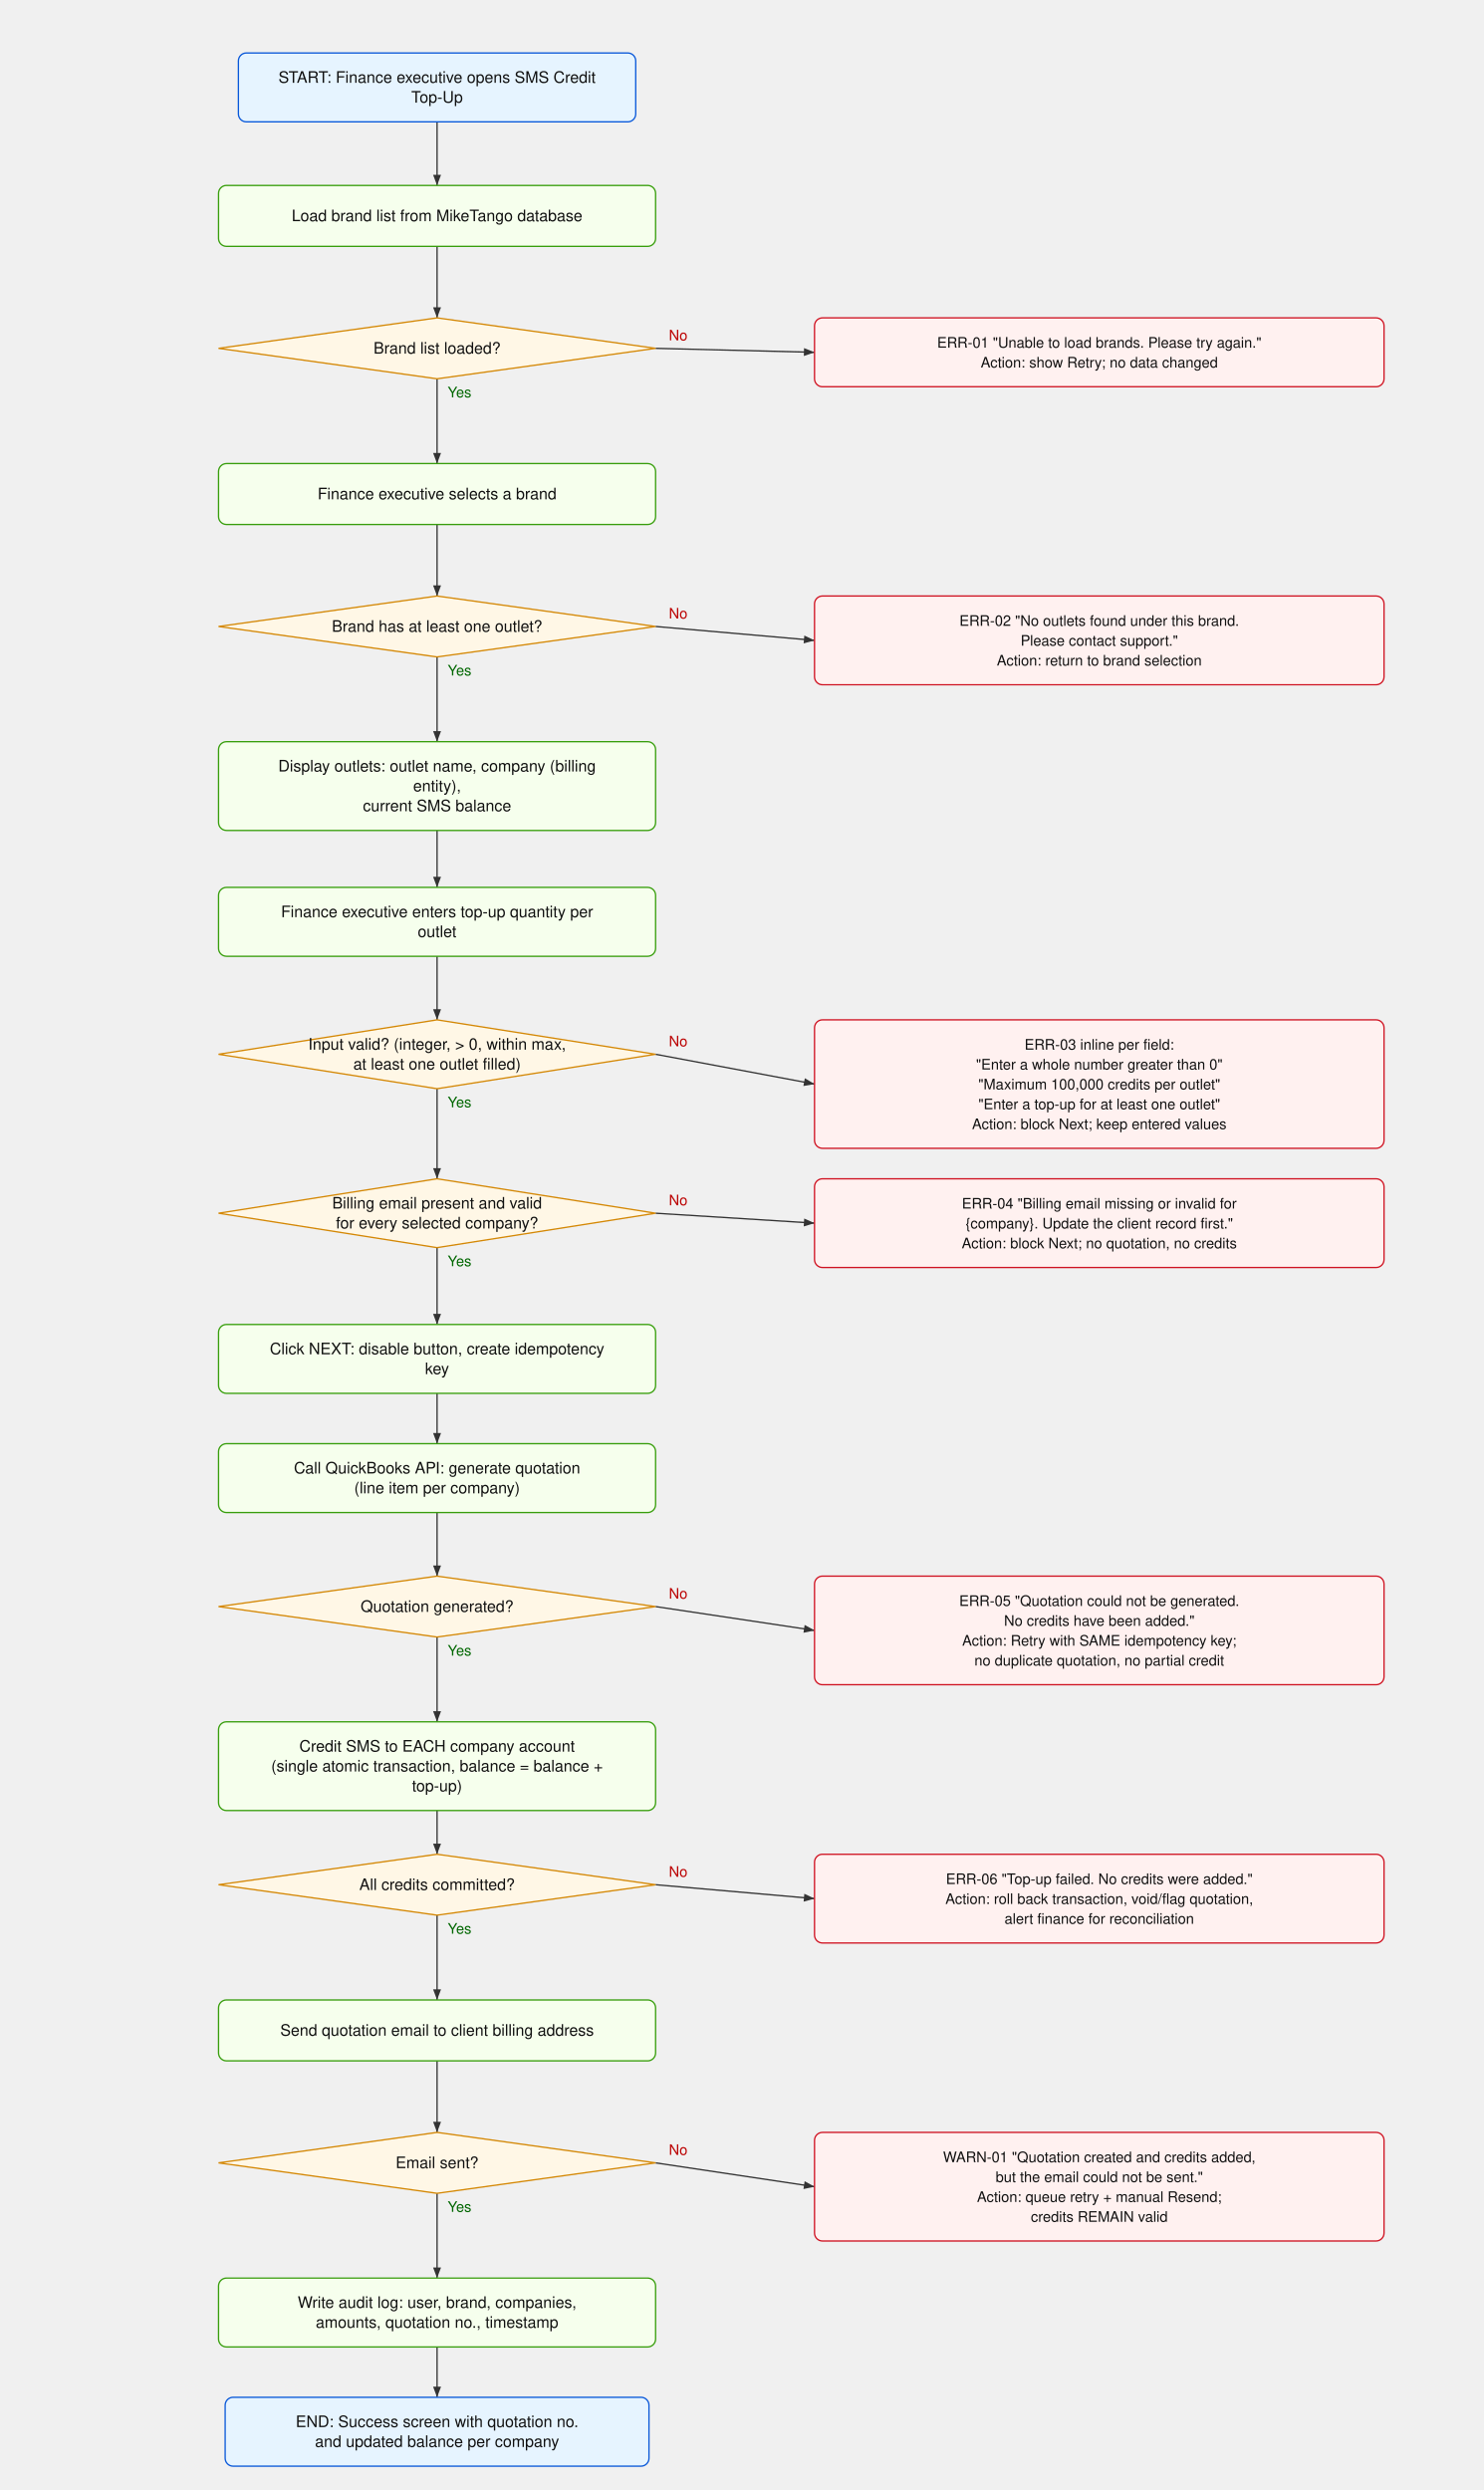
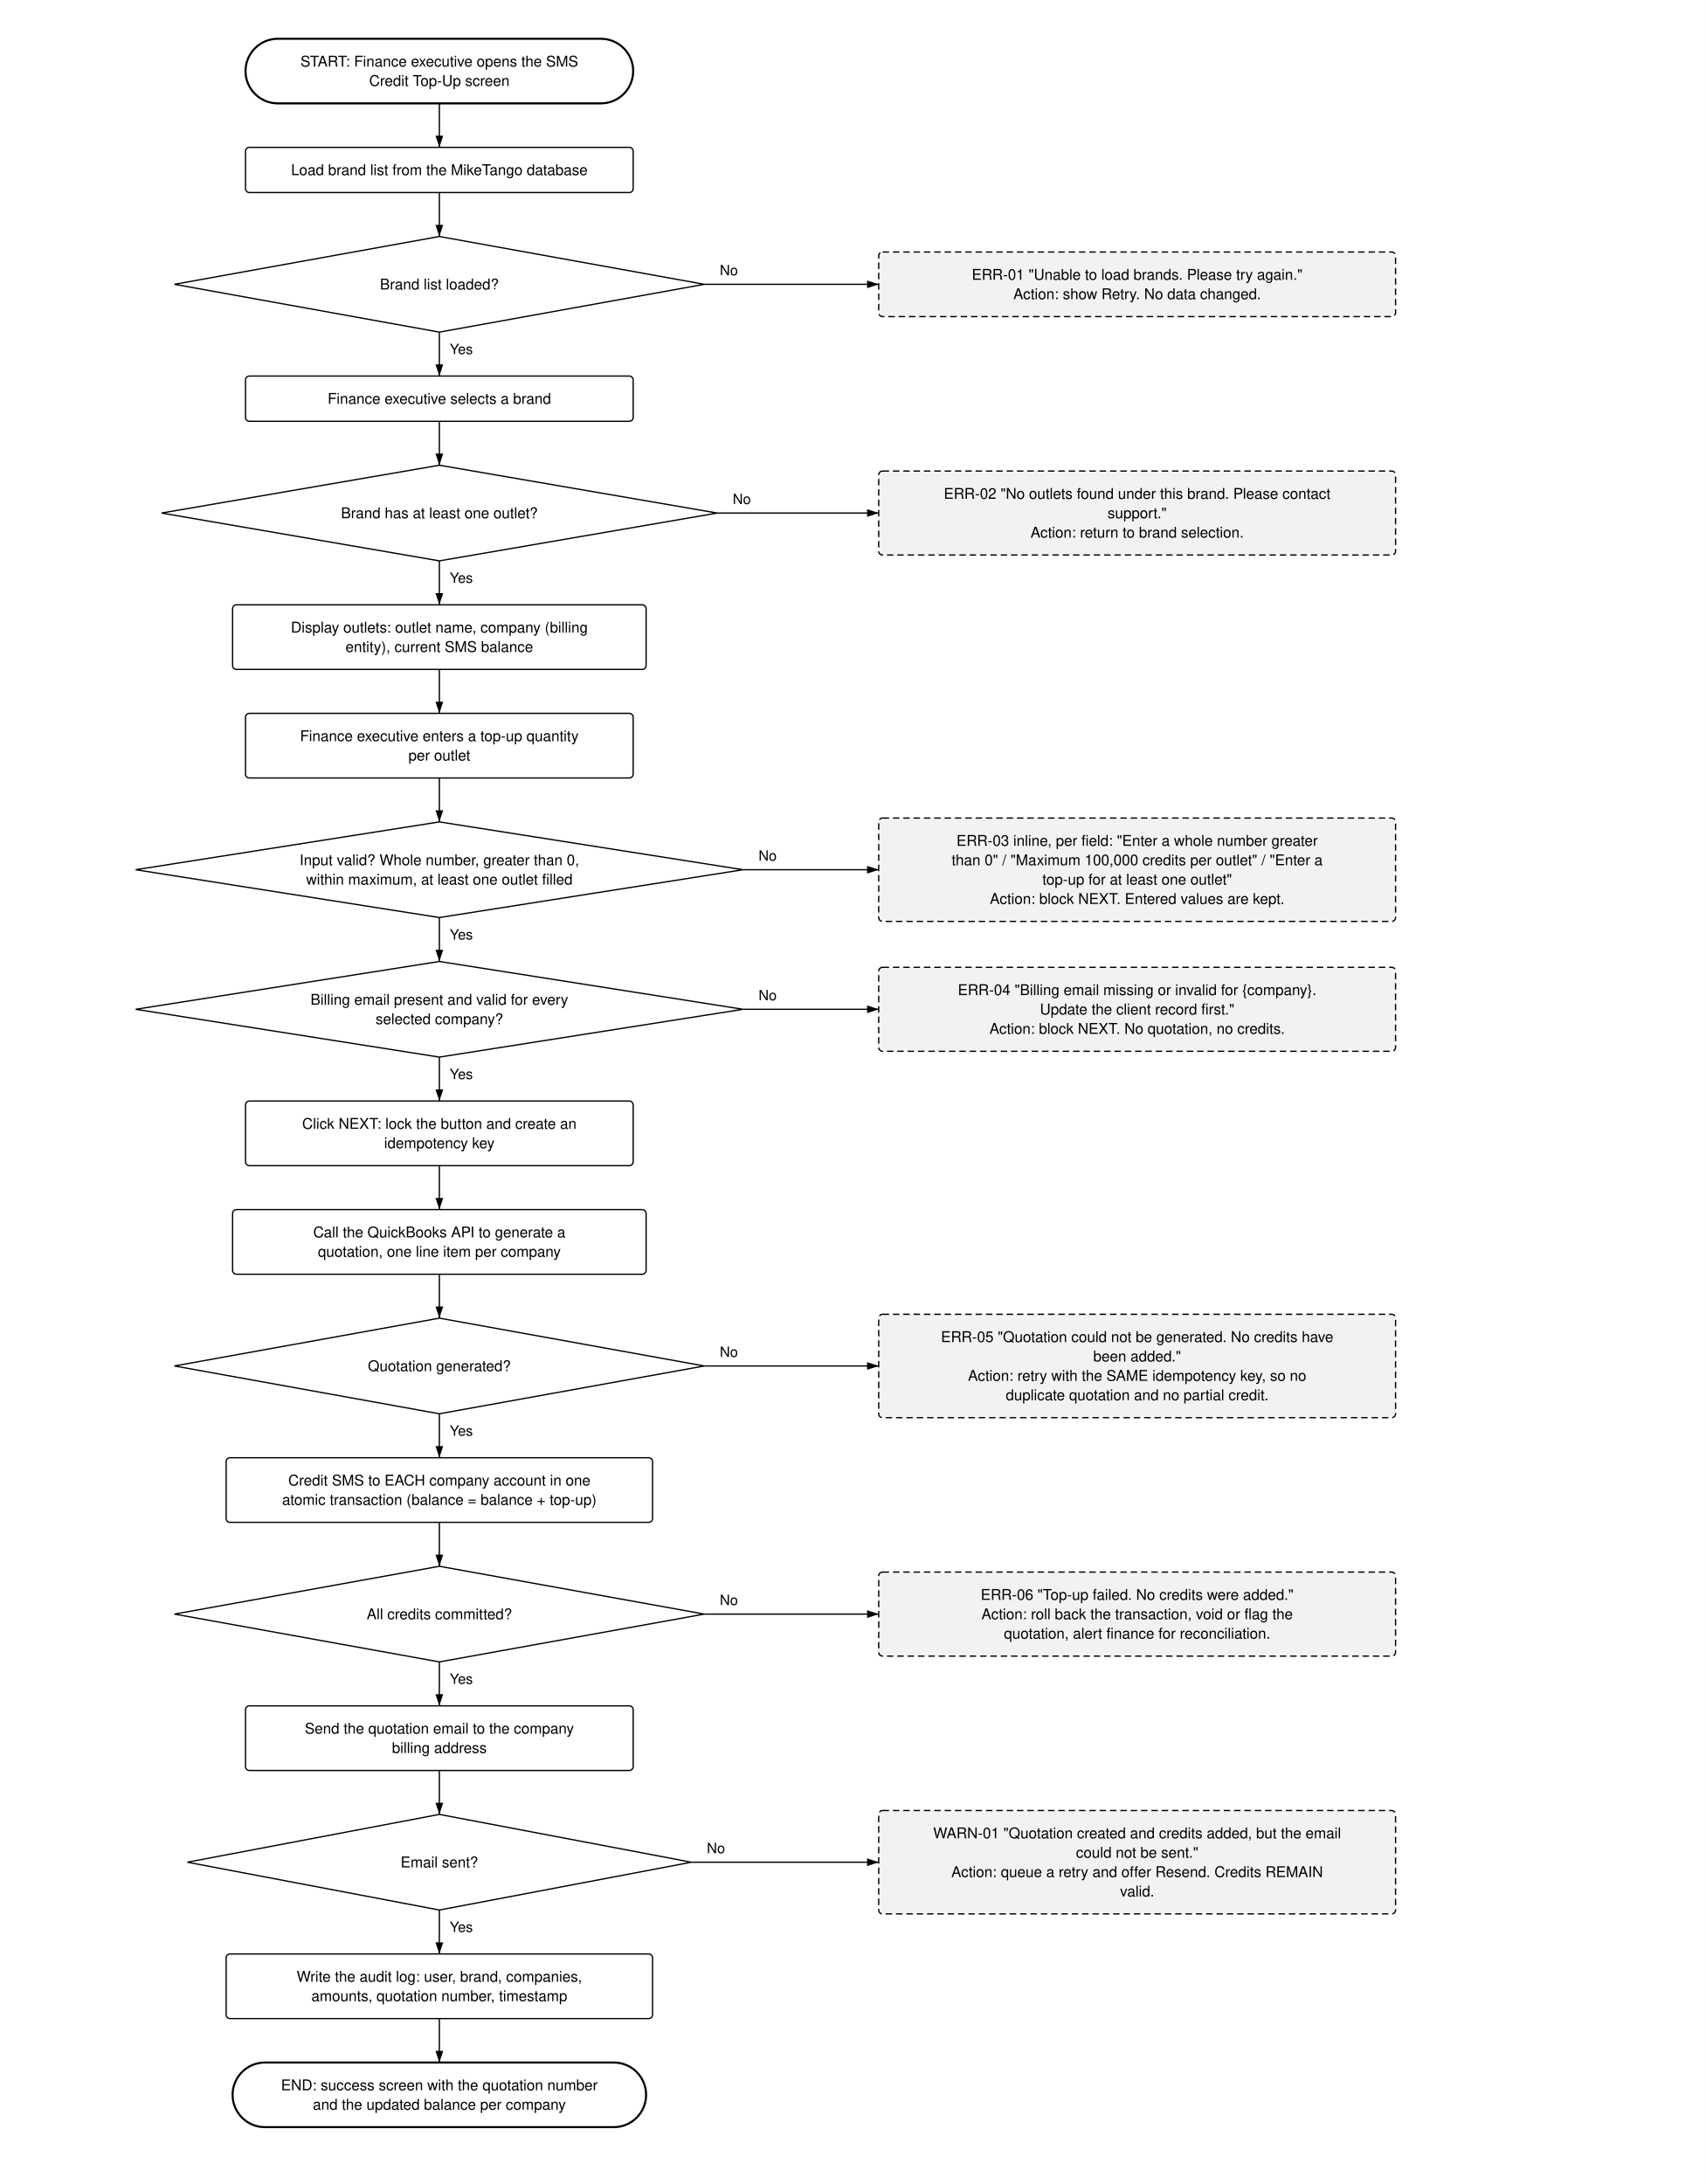
- <svg xmlns="http://www.w3.org/2000/svg" viewBox="0 0 1120 1880" font-family="Helvetica,Arial,sans-serif">
+ <svg xmlns="http://www.w3.org/2000/svg" viewBox="0 0 1320 1690" font-family="Helvetica,Arial,sans-serif">
  <defs>
-     <marker id="a" markerWidth="9" markerHeight="9" refX="8" refY="3" orient="auto">
-       <path d="M0,0 L0,6 L8,3 z" fill="#333" />
+     <marker id="ar" markerWidth="10" markerHeight="10" refX="9" refY="3" orient="auto">
+       <path d="M0,0 L0,6 L9,3 z" fill="#000" />
    </marker>
  </defs>
-   <path d="M330,92 L330,140" stroke="#333" fill="none" marker-end="url(#a)" />
-   <path d="M330,186 L330,240" stroke="#333" fill="none" marker-end="url(#a)" />
-   <path d="M330,286 L330,350" stroke="#333" fill="none" marker-end="url(#a)" />
-   <text x="338" y="300" font-size="11" fill="#060">Yes</text>
-   <path d="M495.0,263.0 L615.0,266.0" stroke="#333" fill="none" marker-end="url(#a)" />
-   <text x="505.0" y="257.0" font-size="11" fill="#b00">No</text>
-   <path d="M330,396 L330,450" stroke="#333" fill="none" marker-end="url(#a)" />
-   <path d="M330,496 L330,560" stroke="#333" fill="none" marker-end="url(#a)" />
-   <text x="338" y="510" font-size="11" fill="#060">Yes</text>
-   <path d="M495.0,473.0 L615.0,483.5" stroke="#333" fill="none" marker-end="url(#a)" />
-   <text x="505.0" y="467.0" font-size="11" fill="#b00">No</text>
-   <path d="M330,627 L330,670" stroke="#333" fill="none" marker-end="url(#a)" />
-   <path d="M330,722 L330,770" stroke="#333" fill="none" marker-end="url(#a)" />
-   <path d="M330,822 L330,890" stroke="#333" fill="none" marker-end="url(#a)" />
-   <text x="338" y="836" font-size="11" fill="#060">Yes</text>
-   <path d="M495.0,796.0 L615.0,818.5" stroke="#333" fill="none" marker-end="url(#a)" />
-   <text x="505.0" y="790.0" font-size="11" fill="#b00">No</text>
-   <path d="M330,942 L330,1000" stroke="#333" fill="none" marker-end="url(#a)" />
-   <text x="338" y="956" font-size="11" fill="#060">Yes</text>
-   <path d="M495.0,916.0 L615.0,923.5" stroke="#333" fill="none" marker-end="url(#a)" />
-   <text x="505.0" y="910.0" font-size="11" fill="#b00">No</text>
-   <path d="M330,1052 L330,1090" stroke="#333" fill="none" marker-end="url(#a)" />
-   <path d="M330,1142 L330,1190" stroke="#333" fill="none" marker-end="url(#a)" />
-   <path d="M330,1236 L330,1300" stroke="#333" fill="none" marker-end="url(#a)" />
-   <text x="338" y="1250" font-size="11" fill="#060">Yes</text>
-   <path d="M495.0,1213.0 L615.0,1231.0" stroke="#333" fill="none" marker-end="url(#a)" />
-   <text x="505.0" y="1207.0" font-size="11" fill="#b00">No</text>
-   <path d="M330,1367 L330,1400" stroke="#333" fill="none" marker-end="url(#a)" />
-   <path d="M330,1446 L330,1510" stroke="#333" fill="none" marker-end="url(#a)" />
-   <text x="338" y="1460" font-size="11" fill="#060">Yes</text>
-   <path d="M495.0,1423.0 L615.0,1433.5" stroke="#333" fill="none" marker-end="url(#a)" />
-   <text x="505.0" y="1417.0" font-size="11" fill="#b00">No</text>
-   <path d="M330,1556 L330,1610" stroke="#333" fill="none" marker-end="url(#a)" />
-   <path d="M330,1656 L330,1720" stroke="#333" fill="none" marker-end="url(#a)" />
-   <text x="338" y="1670" font-size="11" fill="#060">Yes</text>
-   <path d="M495.0,1633.0 L615.0,1651.0" stroke="#333" fill="none" marker-end="url(#a)" />
-   <text x="505.0" y="1627.0" font-size="11" fill="#b00">No</text>
-   <path d="M330,1772 L330,1810" stroke="#333" fill="none" marker-end="url(#a)" />
-   <rect x="180.0" y="40" width="300" height="52" rx="6" fill="#e6f4ff" stroke="#0958d9" />
-   <text x="330" y="62.5" font-size="12" text-anchor="middle" fill="#111">START: Finance executive opens SMS Credit</text>
-   <text x="330" y="77.5" font-size="12" text-anchor="middle" fill="#111">Top-Up</text>
-   <rect x="165.0" y="140" width="330" height="46" rx="6" fill="#f6ffed" stroke="#389e0d" />
-   <text x="330" y="167.0" font-size="12" text-anchor="middle" fill="#111">Load brand list from MikeTango database</text>
-   <polygon points="330,240 495.0,263.0 330,286 165.0,263.0" fill="#fff7e6" stroke="#d48806" />
-   <text x="330" y="267.0" font-size="12" text-anchor="middle" fill="#111">Brand list loaded?</text>
-   <rect x="615.0" y="240" width="430" height="52" rx="6" fill="#fff1f0" stroke="#cf1322" />
-   <text x="830" y="262.5" font-size="11" text-anchor="middle" fill="#111">ERR-01 "Unable to load brands. Please try again."</text>
-   <text x="830" y="277.5" font-size="11" text-anchor="middle" fill="#111">Action: show Retry; no data changed</text>
-   <rect x="165.0" y="350" width="330" height="46" rx="6" fill="#f6ffed" stroke="#389e0d" />
-   <text x="330" y="377.0" font-size="12" text-anchor="middle" fill="#111">Finance executive selects a brand</text>
-   <polygon points="330,450 495.0,473.0 330,496 165.0,473.0" fill="#fff7e6" stroke="#d48806" />
-   <text x="330" y="477.0" font-size="12" text-anchor="middle" fill="#111">Brand has at least one outlet?</text>
-   <rect x="615.0" y="450" width="430" height="67" rx="6" fill="#fff1f0" stroke="#cf1322" />
-   <text x="830" y="472.5" font-size="11" text-anchor="middle" fill="#111">ERR-02 "No outlets found under this brand.</text>
-   <text x="830" y="487.5" font-size="11" text-anchor="middle" fill="#111">Please contact support."</text>
-   <text x="830" y="502.5" font-size="11" text-anchor="middle" fill="#111">Action: return to brand selection</text>
-   <rect x="165.0" y="560" width="330" height="67" rx="6" fill="#f6ffed" stroke="#389e0d" />
-   <text x="330" y="582.5" font-size="12" text-anchor="middle" fill="#111">Display outlets: outlet name, company (billing</text>
-   <text x="330" y="597.5" font-size="12" text-anchor="middle" fill="#111">entity),</text>
-   <text x="330" y="612.5" font-size="12" text-anchor="middle" fill="#111">current SMS balance</text>
-   <rect x="165.0" y="670" width="330" height="52" rx="6" fill="#f6ffed" stroke="#389e0d" />
-   <text x="330" y="692.5" font-size="12" text-anchor="middle" fill="#111">Finance executive enters top-up quantity per</text>
-   <text x="330" y="707.5" font-size="12" text-anchor="middle" fill="#111">outlet</text>
-   <polygon points="330,770 495.0,796.0 330,822 165.0,796.0" fill="#fff7e6" stroke="#d48806" />
-   <text x="330" y="792.5" font-size="12" text-anchor="middle" fill="#111">Input valid? (integer, &gt; 0, within max,</text>
-   <text x="330" y="807.5" font-size="12" text-anchor="middle" fill="#111">at least one outlet filled)</text>
-   <rect x="615.0" y="770" width="430" height="97" rx="6" fill="#fff1f0" stroke="#cf1322" />
-   <text x="830" y="792.5" font-size="11" text-anchor="middle" fill="#111">ERR-03 inline per field:</text>
-   <text x="830" y="807.5" font-size="11" text-anchor="middle" fill="#111">"Enter a whole number greater than 0"</text>
-   <text x="830" y="822.5" font-size="11" text-anchor="middle" fill="#111">"Maximum 100,000 credits per outlet"</text>
-   <text x="830" y="837.5" font-size="11" text-anchor="middle" fill="#111">"Enter a top-up for at least one outlet"</text>
-   <text x="830" y="852.5" font-size="11" text-anchor="middle" fill="#111">Action: block Next; keep entered values</text>
-   <polygon points="330,890 495.0,916.0 330,942 165.0,916.0" fill="#fff7e6" stroke="#d48806" />
-   <text x="330" y="912.5" font-size="12" text-anchor="middle" fill="#111">Billing email present and valid</text>
-   <text x="330" y="927.5" font-size="12" text-anchor="middle" fill="#111">for every selected company?</text>
-   <rect x="615.0" y="890" width="430" height="67" rx="6" fill="#fff1f0" stroke="#cf1322" />
-   <text x="830" y="912.5" font-size="11" text-anchor="middle" fill="#111">ERR-04 "Billing email missing or invalid for</text>
-   <text x="830" y="927.5" font-size="11" text-anchor="middle" fill="#111">{company}. Update the client record first."</text>
-   <text x="830" y="942.5" font-size="11" text-anchor="middle" fill="#111">Action: block Next; no quotation, no credits</text>
-   <rect x="165.0" y="1000" width="330" height="52" rx="6" fill="#f6ffed" stroke="#389e0d" />
-   <text x="330" y="1022.5" font-size="12" text-anchor="middle" fill="#111">Click NEXT: disable button, create idempotency</text>
-   <text x="330" y="1037.5" font-size="12" text-anchor="middle" fill="#111">key</text>
-   <rect x="165.0" y="1090" width="330" height="52" rx="6" fill="#f6ffed" stroke="#389e0d" />
-   <text x="330" y="1112.5" font-size="12" text-anchor="middle" fill="#111">Call QuickBooks API: generate quotation</text>
-   <text x="330" y="1127.5" font-size="12" text-anchor="middle" fill="#111">(line item per company)</text>
-   <polygon points="330,1190 495.0,1213.0 330,1236 165.0,1213.0" fill="#fff7e6" stroke="#d48806" />
-   <text x="330" y="1217.0" font-size="12" text-anchor="middle" fill="#111">Quotation generated?</text>
-   <rect x="615.0" y="1190" width="430" height="82" rx="6" fill="#fff1f0" stroke="#cf1322" />
-   <text x="830" y="1212.5" font-size="11" text-anchor="middle" fill="#111">ERR-05 "Quotation could not be generated.</text>
-   <text x="830" y="1227.5" font-size="11" text-anchor="middle" fill="#111">No credits have been added."</text>
-   <text x="830" y="1242.5" font-size="11" text-anchor="middle" fill="#111">Action: Retry with SAME idempotency key;</text>
-   <text x="830" y="1257.5" font-size="11" text-anchor="middle" fill="#111">no duplicate quotation, no partial credit</text>
-   <rect x="165.0" y="1300" width="330" height="67" rx="6" fill="#f6ffed" stroke="#389e0d" />
-   <text x="330" y="1322.5" font-size="12" text-anchor="middle" fill="#111">Credit SMS to EACH company account</text>
-   <text x="330" y="1337.5" font-size="12" text-anchor="middle" fill="#111">(single atomic transaction, balance = balance +</text>
-   <text x="330" y="1352.5" font-size="12" text-anchor="middle" fill="#111">top-up)</text>
-   <polygon points="330,1400 495.0,1423.0 330,1446 165.0,1423.0" fill="#fff7e6" stroke="#d48806" />
-   <text x="330" y="1427.0" font-size="12" text-anchor="middle" fill="#111">All credits committed?</text>
-   <rect x="615.0" y="1400" width="430" height="67" rx="6" fill="#fff1f0" stroke="#cf1322" />
-   <text x="830" y="1422.5" font-size="11" text-anchor="middle" fill="#111">ERR-06 "Top-up failed. No credits were added."</text>
-   <text x="830" y="1437.5" font-size="11" text-anchor="middle" fill="#111">Action: roll back transaction, void/flag quotation,</text>
-   <text x="830" y="1452.5" font-size="11" text-anchor="middle" fill="#111">alert finance for reconciliation</text>
-   <rect x="165.0" y="1510" width="330" height="46" rx="6" fill="#f6ffed" stroke="#389e0d" />
-   <text x="330" y="1537.0" font-size="12" text-anchor="middle" fill="#111">Send quotation email to client billing address</text>
-   <polygon points="330,1610 495.0,1633.0 330,1656 165.0,1633.0" fill="#fff7e6" stroke="#d48806" />
-   <text x="330" y="1637.0" font-size="12" text-anchor="middle" fill="#111">Email sent?</text>
-   <rect x="615.0" y="1610" width="430" height="82" rx="6" fill="#fff1f0" stroke="#cf1322" />
-   <text x="830" y="1632.5" font-size="11" text-anchor="middle" fill="#111">WARN-01 "Quotation created and credits added,</text>
-   <text x="830" y="1647.5" font-size="11" text-anchor="middle" fill="#111">but the email could not be sent."</text>
-   <text x="830" y="1662.5" font-size="11" text-anchor="middle" fill="#111">Action: queue retry + manual Resend;</text>
-   <text x="830" y="1677.5" font-size="11" text-anchor="middle" fill="#111">credits REMAIN valid</text>
-   <rect x="165.0" y="1720" width="330" height="52" rx="6" fill="#f6ffed" stroke="#389e0d" />
-   <text x="330" y="1742.5" font-size="12" text-anchor="middle" fill="#111">Write audit log: user, brand, companies,</text>
-   <text x="330" y="1757.5" font-size="12" text-anchor="middle" fill="#111">amounts, quotation no., timestamp</text>
-   <rect x="170.0" y="1810" width="320" height="52" rx="6" fill="#e6f4ff" stroke="#0958d9" />
-   <text x="330" y="1832.5" font-size="12" text-anchor="middle" fill="#111">END: Success screen with quotation no.</text>
-   <text x="330" y="1847.5" font-size="12" text-anchor="middle" fill="#111">and updated balance per company</text>
+   <rect x="0" y="0" width="1320" height="1690" fill="#fff" />
+   <path d="M340,80 L340,114" stroke="#000" fill="none" marker-end="url(#ar)" />
+   <path d="M340,149 L340,183" stroke="#000" fill="none" marker-end="url(#ar)" />
+   <path d="M340,257 L340,291" stroke="#000" fill="none" marker-end="url(#ar)" />
+   <text x="348" y="274" font-size="11" fill="#000">Yes</text>
+   <path d="M545.0,220.0 L680.0,220.0" stroke="#000" fill="none" marker-end="url(#ar)" />
+   <text x="557.0" y="213.0" font-size="11" fill="#000">No</text>
+   <path d="M340,326 L340,360" stroke="#000" fill="none" marker-end="url(#ar)" />
+   <path d="M340,434 L340,468" stroke="#000" fill="none" marker-end="url(#ar)" />
+   <text x="348" y="451" font-size="11" fill="#000">Yes</text>
+   <path d="M555.0,397.0 L680.0,397.0" stroke="#000" fill="none" marker-end="url(#ar)" />
+   <text x="567.0" y="390.0" font-size="11" fill="#000">No</text>
+   <path d="M340,518 L340,552" stroke="#000" fill="none" marker-end="url(#ar)" />
+   <path d="M340,602 L340,636" stroke="#000" fill="none" marker-end="url(#ar)" />
+   <path d="M340,710 L340,744" stroke="#000" fill="none" marker-end="url(#ar)" />
+   <text x="348" y="727" font-size="11" fill="#000">Yes</text>
+   <path d="M575.0,673.0 L680.0,673.0" stroke="#000" fill="none" marker-end="url(#ar)" />
+   <text x="587.0" y="666.0" font-size="11" fill="#000">No</text>
+   <path d="M340,818 L340,852" stroke="#000" fill="none" marker-end="url(#ar)" />
+   <text x="348" y="835" font-size="11" fill="#000">Yes</text>
+   <path d="M575.0,781.0 L680.0,781.0" stroke="#000" fill="none" marker-end="url(#ar)" />
+   <text x="587.0" y="774.0" font-size="11" fill="#000">No</text>
+   <path d="M340,902 L340,936" stroke="#000" fill="none" marker-end="url(#ar)" />
+   <path d="M340,986 L340,1020" stroke="#000" fill="none" marker-end="url(#ar)" />
+   <path d="M340,1094 L340,1128" stroke="#000" fill="none" marker-end="url(#ar)" />
+   <text x="348" y="1111" font-size="11" fill="#000">Yes</text>
+   <path d="M545.0,1057.0 L680.0,1057.0" stroke="#000" fill="none" marker-end="url(#ar)" />
+   <text x="557.0" y="1050.0" font-size="11" fill="#000">No</text>
+   <path d="M340,1178 L340,1212" stroke="#000" fill="none" marker-end="url(#ar)" />
+   <path d="M340,1286 L340,1320" stroke="#000" fill="none" marker-end="url(#ar)" />
+   <text x="348" y="1303" font-size="11" fill="#000">Yes</text>
+   <path d="M545.0,1249.0 L680.0,1249.0" stroke="#000" fill="none" marker-end="url(#ar)" />
+   <text x="557.0" y="1242.0" font-size="11" fill="#000">No</text>
+   <path d="M340,1370 L340,1404" stroke="#000" fill="none" marker-end="url(#ar)" />
+   <path d="M340,1478 L340,1512" stroke="#000" fill="none" marker-end="url(#ar)" />
+   <text x="348" y="1495" font-size="11" fill="#000">Yes</text>
+   <path d="M535.0,1441.0 L680.0,1441.0" stroke="#000" fill="none" marker-end="url(#ar)" />
+   <text x="547.0" y="1434.0" font-size="11" fill="#000">No</text>
+   <path d="M340,1562 L340,1596" stroke="#000" fill="none" marker-end="url(#ar)" />
+   <rect x="190.0" y="30" width="300" height="50" rx="25.0" fill="#fff" stroke="#000" stroke-width="1.6" />
+   <text x="340" y="51.5" font-size="11.5" text-anchor="middle" fill="#000">START: Finance executive opens the SMS</text>
+   <text x="340" y="66.5" font-size="11.5" text-anchor="middle" fill="#000">Credit Top-Up screen</text>
+   <rect x="190.0" y="114" width="300" height="35" rx="3" fill="#fff" stroke="#000" />
+   <text x="340" y="135.5" font-size="11.5" text-anchor="middle" fill="#000">Load brand list from the MikeTango database</text>
+   <polygon points="340,183 545.0,220.0 340,257 135.0,220.0" fill="#fff" stroke="#000" />
+   <text x="340" y="224.0" font-size="11.5" text-anchor="middle" fill="#000">Brand list loaded?</text>
+   <rect x="680.0" y="195.0" width="400" height="50" rx="3" fill="#f2f2f2" stroke="#000" stroke-dasharray="5,3" />
+   <text x="880" y="216.5" font-size="11.5" text-anchor="middle" fill="#000">ERR-01 "Unable to load brands. Please try again."</text>
+   <text x="880" y="231.5" font-size="11.5" text-anchor="middle" fill="#000">Action: show Retry. No data changed.</text>
+   <rect x="190.0" y="291" width="300" height="35" rx="3" fill="#fff" stroke="#000" />
+   <text x="340" y="312.5" font-size="11.5" text-anchor="middle" fill="#000">Finance executive selects a brand</text>
+   <polygon points="340,360 555.0,397.0 340,434 125.0,397.0" fill="#fff" stroke="#000" />
+   <text x="340" y="401.0" font-size="11.5" text-anchor="middle" fill="#000">Brand has at least one outlet?</text>
+   <rect x="680.0" y="364.5" width="400" height="65" rx="3" fill="#f2f2f2" stroke="#000" stroke-dasharray="5,3" />
+   <text x="880" y="386.0" font-size="11.5" text-anchor="middle" fill="#000">ERR-02 "No outlets found under this brand. Please contact</text>
+   <text x="880" y="401.0" font-size="11.5" text-anchor="middle" fill="#000">support."</text>
+   <text x="880" y="416.0" font-size="11.5" text-anchor="middle" fill="#000">Action: return to brand selection.</text>
+   <rect x="180.0" y="468" width="320" height="50" rx="3" fill="#fff" stroke="#000" />
+   <text x="340" y="489.5" font-size="11.5" text-anchor="middle" fill="#000">Display outlets: outlet name, company (billing</text>
+   <text x="340" y="504.5" font-size="11.5" text-anchor="middle" fill="#000">entity), current SMS balance</text>
+   <rect x="190.0" y="552" width="300" height="50" rx="3" fill="#fff" stroke="#000" />
+   <text x="340" y="573.5" font-size="11.5" text-anchor="middle" fill="#000">Finance executive enters a top-up quantity</text>
+   <text x="340" y="588.5" font-size="11.5" text-anchor="middle" fill="#000">per outlet</text>
+   <polygon points="340,636 575.0,673.0 340,710 105.0,673.0" fill="#fff" stroke="#000" />
+   <text x="340" y="669.5" font-size="11.5" text-anchor="middle" fill="#000">Input valid? Whole number, greater than 0,</text>
+   <text x="340" y="684.5" font-size="11.5" text-anchor="middle" fill="#000">within maximum, at least one outlet filled</text>
+   <rect x="680.0" y="633.0" width="400" height="80" rx="3" fill="#f2f2f2" stroke="#000" stroke-dasharray="5,3" />
+   <text x="880" y="654.5" font-size="11.5" text-anchor="middle" fill="#000">ERR-03 inline, per field: "Enter a whole number greater</text>
+   <text x="880" y="669.5" font-size="11.5" text-anchor="middle" fill="#000">than 0" / "Maximum 100,000 credits per outlet" / "Enter a</text>
+   <text x="880" y="684.5" font-size="11.5" text-anchor="middle" fill="#000">top-up for at least one outlet"</text>
+   <text x="880" y="699.5" font-size="11.5" text-anchor="middle" fill="#000">Action: block NEXT. Entered values are kept.</text>
+   <polygon points="340,744 575.0,781.0 340,818 105.0,781.0" fill="#fff" stroke="#000" />
+   <text x="340" y="777.5" font-size="11.5" text-anchor="middle" fill="#000">Billing email present and valid for every</text>
+   <text x="340" y="792.5" font-size="11.5" text-anchor="middle" fill="#000">selected company?</text>
+   <rect x="680.0" y="748.5" width="400" height="65" rx="3" fill="#f2f2f2" stroke="#000" stroke-dasharray="5,3" />
+   <text x="880" y="770.0" font-size="11.5" text-anchor="middle" fill="#000">ERR-04 "Billing email missing or invalid for {company}.</text>
+   <text x="880" y="785.0" font-size="11.5" text-anchor="middle" fill="#000">Update the client record first."</text>
+   <text x="880" y="800.0" font-size="11.5" text-anchor="middle" fill="#000">Action: block NEXT. No quotation, no credits.</text>
+   <rect x="190.0" y="852" width="300" height="50" rx="3" fill="#fff" stroke="#000" />
+   <text x="340" y="873.5" font-size="11.5" text-anchor="middle" fill="#000">Click NEXT: lock the button and create an</text>
+   <text x="340" y="888.5" font-size="11.5" text-anchor="middle" fill="#000">idempotency key</text>
+   <rect x="180.0" y="936" width="320" height="50" rx="3" fill="#fff" stroke="#000" />
+   <text x="340" y="957.5" font-size="11.5" text-anchor="middle" fill="#000">Call the QuickBooks API to generate a</text>
+   <text x="340" y="972.5" font-size="11.5" text-anchor="middle" fill="#000">quotation, one line item per company</text>
+   <polygon points="340,1020 545.0,1057.0 340,1094 135.0,1057.0" fill="#fff" stroke="#000" />
+   <text x="340" y="1061.0" font-size="11.5" text-anchor="middle" fill="#000">Quotation generated?</text>
+   <rect x="680.0" y="1017.0" width="400" height="80" rx="3" fill="#f2f2f2" stroke="#000" stroke-dasharray="5,3" />
+   <text x="880" y="1038.5" font-size="11.5" text-anchor="middle" fill="#000">ERR-05 "Quotation could not be generated. No credits have</text>
+   <text x="880" y="1053.5" font-size="11.5" text-anchor="middle" fill="#000">been added."</text>
+   <text x="880" y="1068.5" font-size="11.5" text-anchor="middle" fill="#000">Action: retry with the SAME idempotency key, so no</text>
+   <text x="880" y="1083.5" font-size="11.5" text-anchor="middle" fill="#000">duplicate quotation and no partial credit.</text>
+   <rect x="175.0" y="1128" width="330" height="50" rx="3" fill="#fff" stroke="#000" />
+   <text x="340" y="1149.5" font-size="11.5" text-anchor="middle" fill="#000">Credit SMS to EACH company account in one</text>
+   <text x="340" y="1164.5" font-size="11.5" text-anchor="middle" fill="#000">atomic transaction (balance = balance + top-up)</text>
+   <polygon points="340,1212 545.0,1249.0 340,1286 135.0,1249.0" fill="#fff" stroke="#000" />
+   <text x="340" y="1253.0" font-size="11.5" text-anchor="middle" fill="#000">All credits committed?</text>
+   <rect x="680.0" y="1216.5" width="400" height="65" rx="3" fill="#f2f2f2" stroke="#000" stroke-dasharray="5,3" />
+   <text x="880" y="1238.0" font-size="11.5" text-anchor="middle" fill="#000">ERR-06 "Top-up failed. No credits were added."</text>
+   <text x="880" y="1253.0" font-size="11.5" text-anchor="middle" fill="#000">Action: roll back the transaction, void or flag the</text>
+   <text x="880" y="1268.0" font-size="11.5" text-anchor="middle" fill="#000">quotation, alert finance for reconciliation.</text>
+   <rect x="190.0" y="1320" width="300" height="50" rx="3" fill="#fff" stroke="#000" />
+   <text x="340" y="1341.5" font-size="11.5" text-anchor="middle" fill="#000">Send the quotation email to the company</text>
+   <text x="340" y="1356.5" font-size="11.5" text-anchor="middle" fill="#000">billing address</text>
+   <polygon points="340,1404 535.0,1441.0 340,1478 145.0,1441.0" fill="#fff" stroke="#000" />
+   <text x="340" y="1445.0" font-size="11.5" text-anchor="middle" fill="#000">Email sent?</text>
+   <rect x="680.0" y="1401.0" width="400" height="80" rx="3" fill="#f2f2f2" stroke="#000" stroke-dasharray="5,3" />
+   <text x="880" y="1422.5" font-size="11.5" text-anchor="middle" fill="#000">WARN-01 "Quotation created and credits added, but the email</text>
+   <text x="880" y="1437.5" font-size="11.5" text-anchor="middle" fill="#000">could not be sent."</text>
+   <text x="880" y="1452.5" font-size="11.5" text-anchor="middle" fill="#000">Action: queue a retry and offer Resend. Credits REMAIN</text>
+   <text x="880" y="1467.5" font-size="11.5" text-anchor="middle" fill="#000">valid.</text>
+   <rect x="175.0" y="1512" width="330" height="50" rx="3" fill="#fff" stroke="#000" />
+   <text x="340" y="1533.5" font-size="11.5" text-anchor="middle" fill="#000">Write the audit log: user, brand, companies,</text>
+   <text x="340" y="1548.5" font-size="11.5" text-anchor="middle" fill="#000">amounts, quotation number, timestamp</text>
+   <rect x="180.0" y="1596" width="320" height="50" rx="25.0" fill="#fff" stroke="#000" stroke-width="1.6" />
+   <text x="340" y="1617.5" font-size="11.5" text-anchor="middle" fill="#000">END: success screen with the quotation number</text>
+   <text x="340" y="1632.5" font-size="11.5" text-anchor="middle" fill="#000">and the updated balance per company</text>
</svg>
